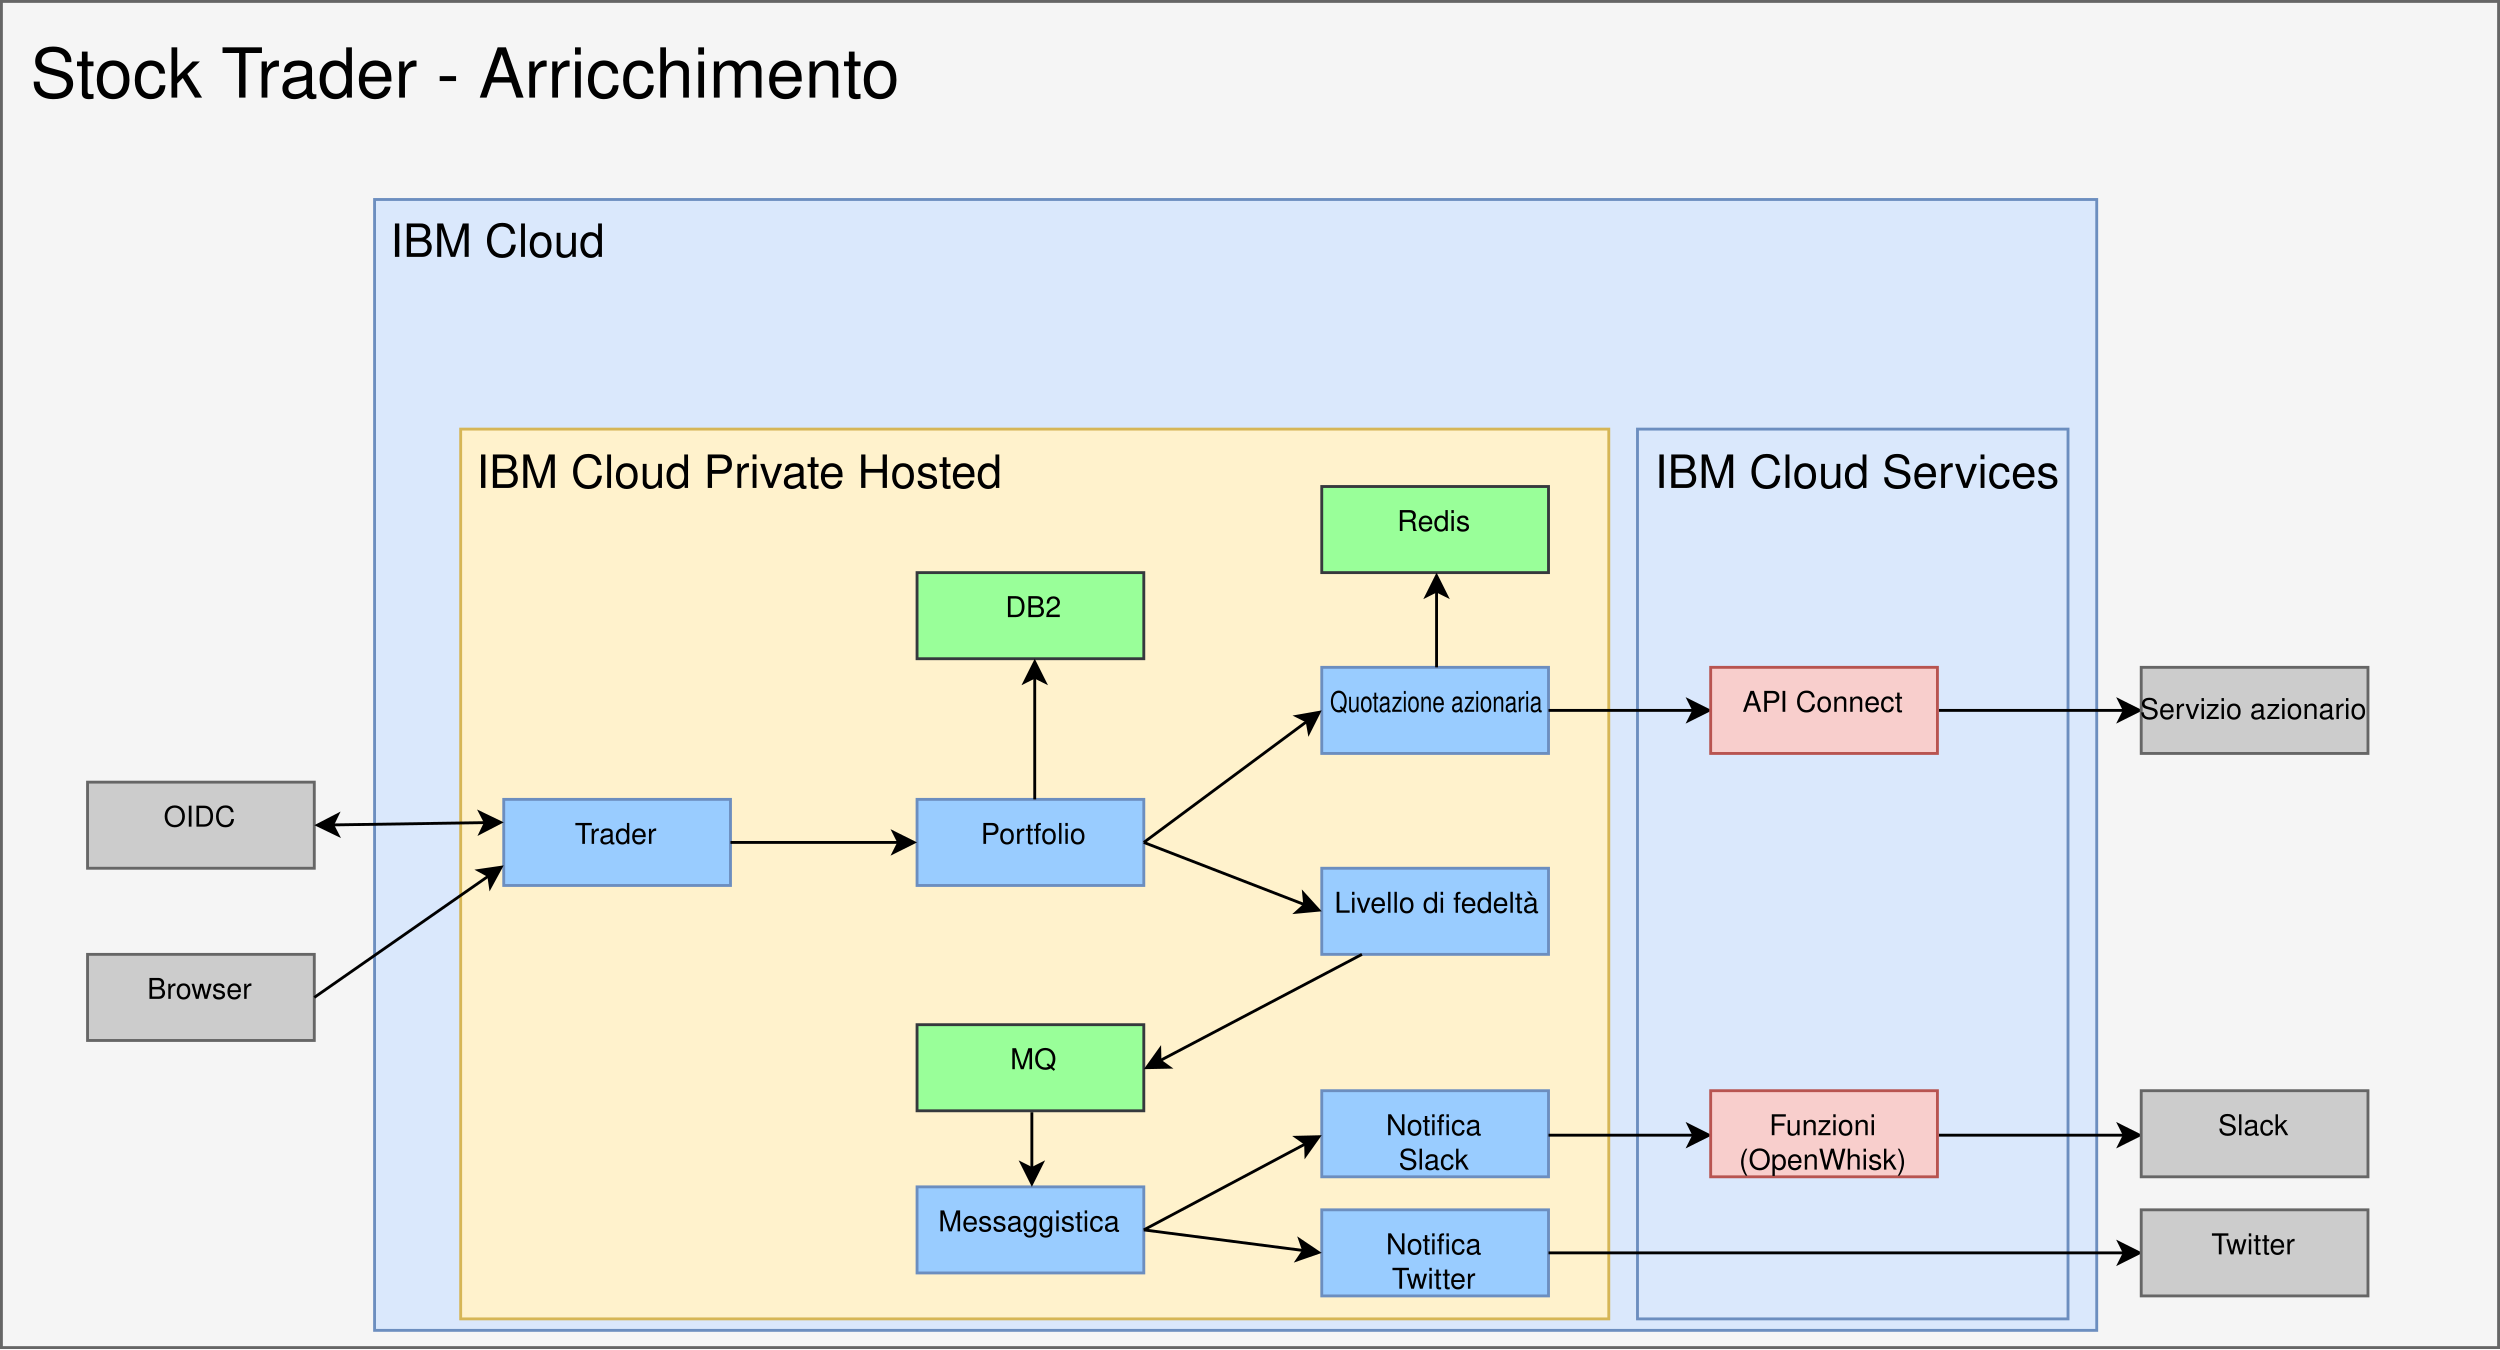
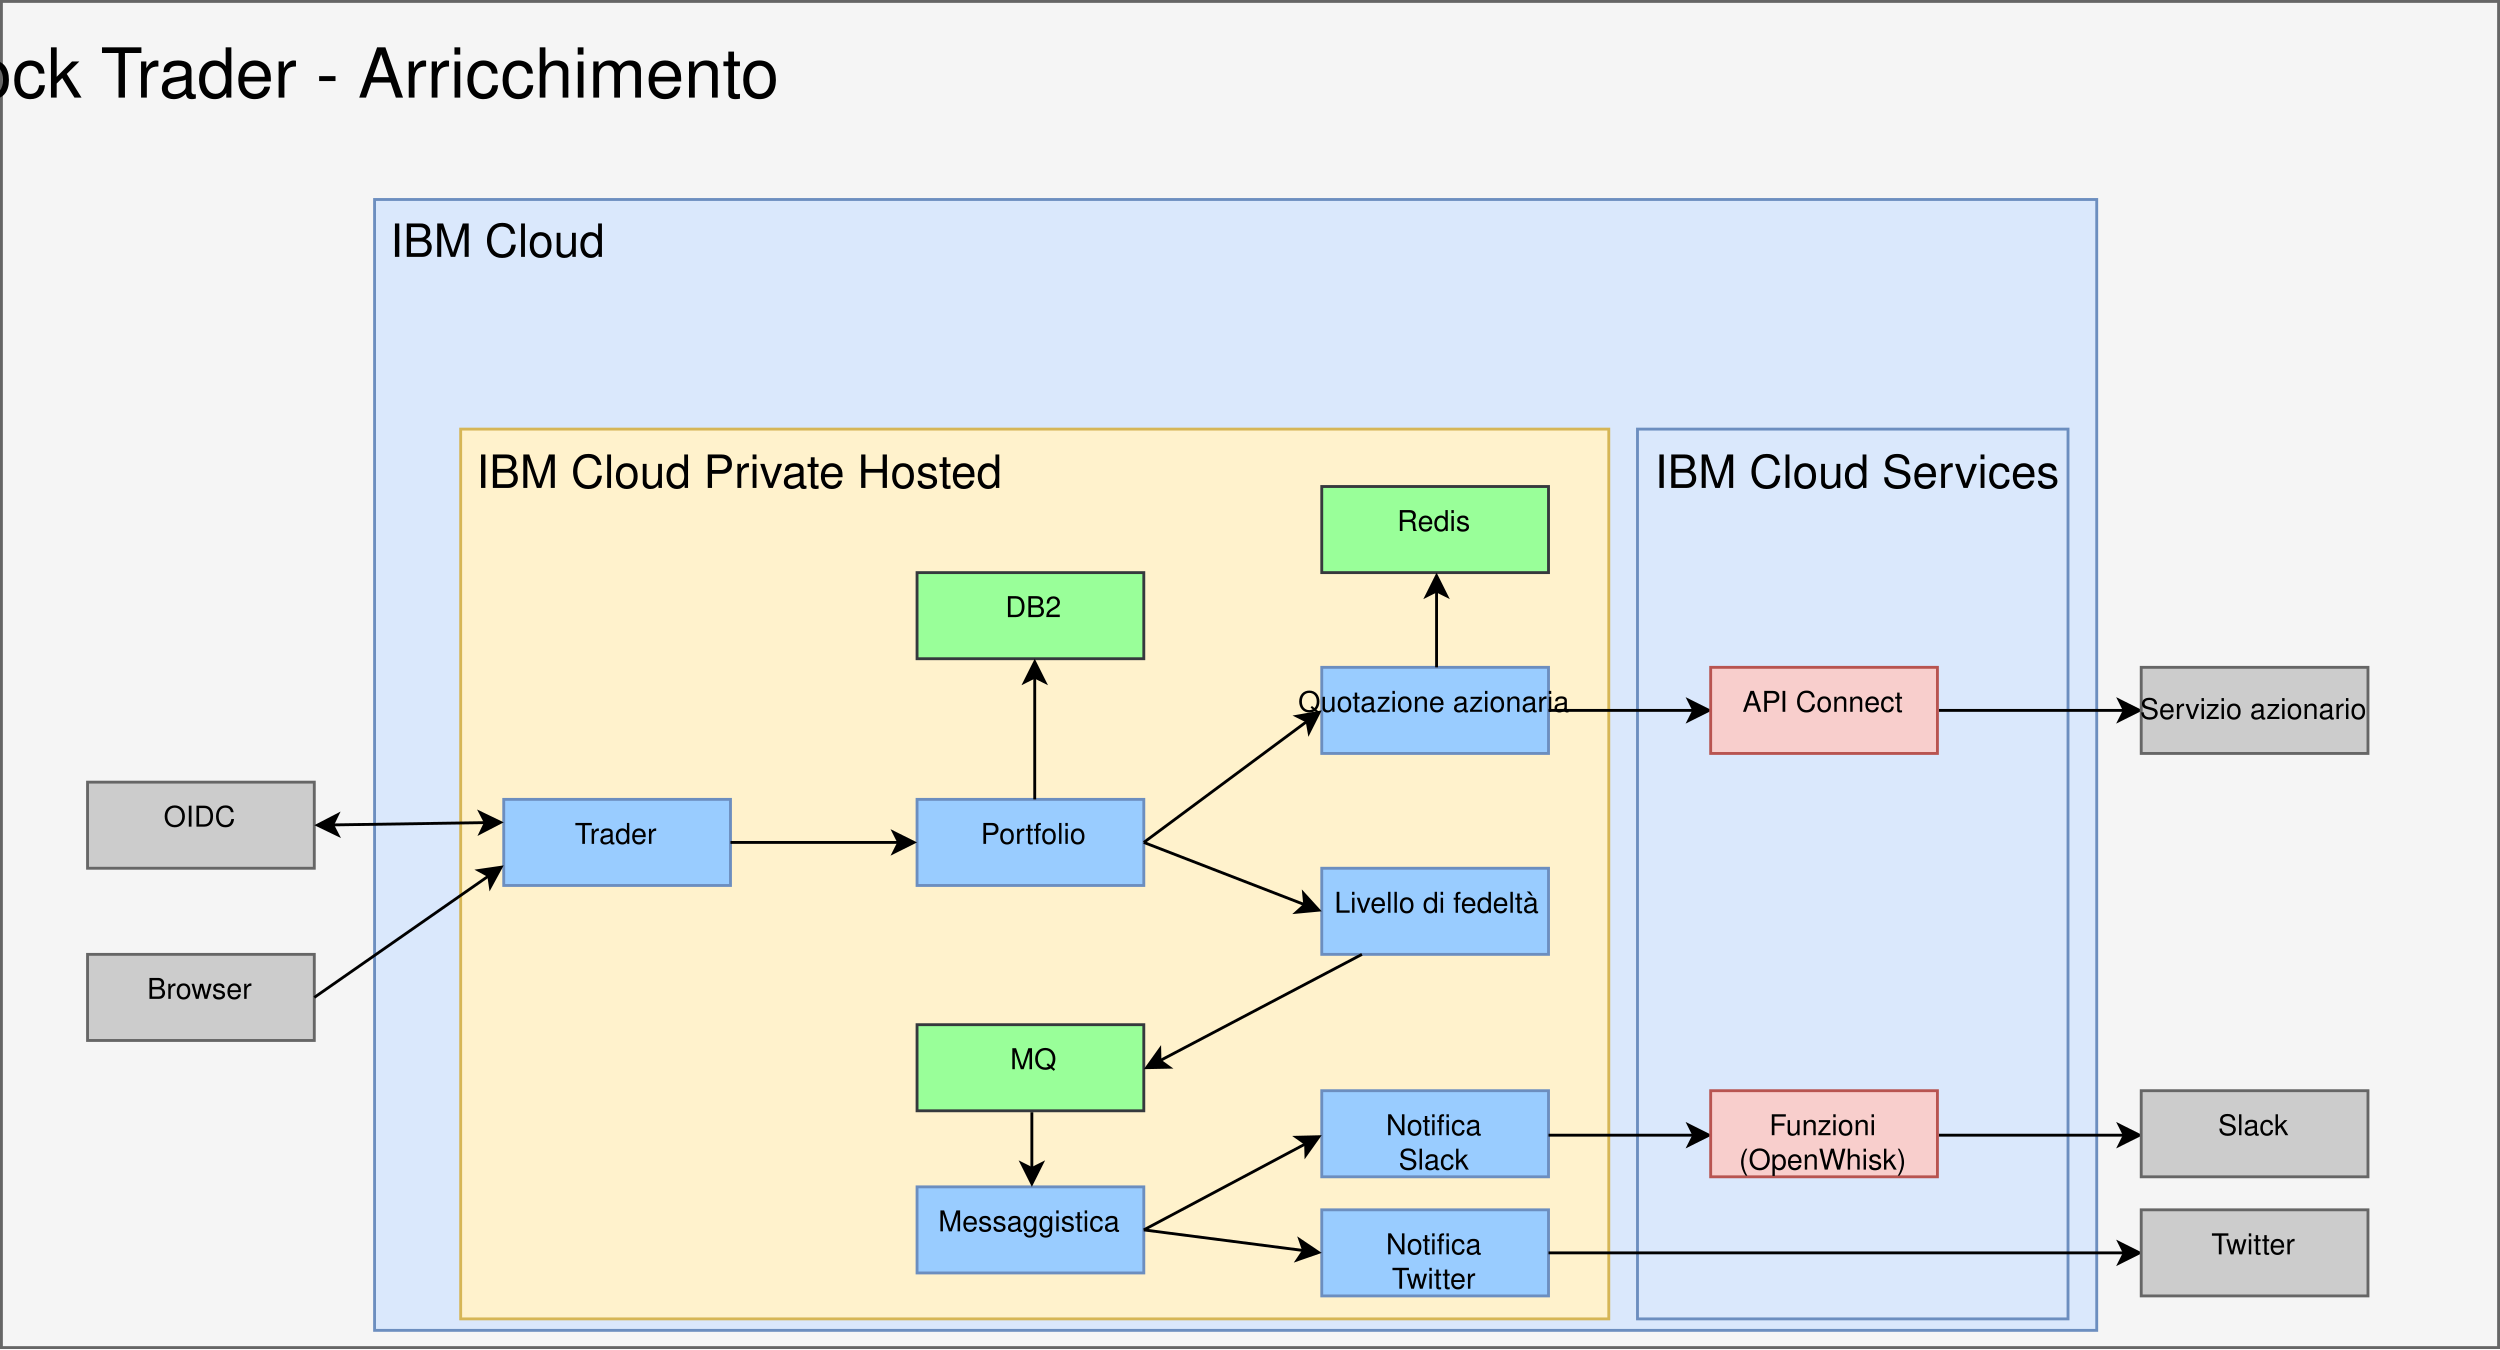
- <svg xmlns="http://www.w3.org/2000/svg" width="871px" height="470px" version="1.1" id="svg214">
-   <defs id="defs218" />
-   <g transform="translate(.5 .5)" id="g212">
-     <g pointer-events="none" id="g10">
-       <rect width="870" height="469" fill="#f5f5f5" stroke="#666" id="rect4" />
-       <rect x="130" y="69" width="600" height="394" fill="#dae8fc" stroke="#6c8ebf" id="rect6" />
-       <rect x="570" y="149" width="150" height="310" fill="#dae8fc" stroke="#6c8ebf" id="rect8" />
+ <svg xmlns="http://www.w3.org/2000/svg" width="871px" height="470px" version="1.1">
+   <g transform="translate(.5 .5)">
+     <g pointer-events="none">
+       <rect width="870" height="469" fill="#f5f5f5" stroke="#666" />
+       <rect x="130" y="69" width="600" height="394" fill="#dae8fc" stroke="#6c8ebf" />
+       <rect x="570" y="149" width="150" height="310" fill="#dae8fc" stroke="#6c8ebf" />
    </g>
-     <g font-size="24px" id="g14" transform="translate(42)" style="font-size:24px;font-family:Helvetica;text-anchor:middle">
-       <text x="119.5" y="33.5" id="text12">Stock Trader - Arricchimento</text>
+     <g font-family="Helvetica" font-size="24px" text-anchor="middle">
+       <text x="119.5" y="33.5">Stock Trader - Arricchimento</text>
    </g>
-     <rect x="160" y="149" width="400" height="310" fill="#fff2cc" pointer-events="none" stroke="#d6b656" id="rect16" />
-     <g font-family="Helvetica" font-size="16px" id="g20">
-       <text x="165.5" y="169.5" id="text18">IBM Cloud Private Hosted</text>
+     <rect x="160" y="149" width="400" height="310" fill="#fff2cc" pointer-events="none" stroke="#d6b656" />
+     <g font-family="Helvetica" font-size="16px">
+       <text x="165.5" y="169.5">IBM Cloud Private Hosted</text>
    </g>
-     <rect x="319" y="199" width="79" height="30" fill="#9f9" pointer-events="none" stroke="#36393d" id="rect22" />
-     <g font-family="Helvetica" font-size="10px" text-anchor="middle" id="g26">
-       <text x="359.5" y="214.5" id="text24">DB2</text>
+     <rect x="319" y="199" width="79" height="30" fill="#9f9" pointer-events="none" stroke="#36393d" />
+     <g font-family="Helvetica" font-size="10px" text-anchor="middle">
+       <text x="359.5" y="214.5">DB2</text>
    </g>
-     <rect x="460" y="169" width="79" height="30" fill="#9f9" pointer-events="none" stroke="#36393d" id="rect28" />
-     <g font-family="Helvetica" font-size="10px" text-anchor="middle" id="g32">
-       <text x="499" y="184.5" id="text30">Redis</text>
+     <rect x="460" y="169" width="79" height="30" fill="#9f9" pointer-events="none" stroke="#36393d" />
+     <g font-family="Helvetica" font-size="10px" text-anchor="middle">
+       <text x="499" y="184.5">Redis</text>
    </g>
-     <rect x="319" y="356.5" width="79" height="30" fill="#9f9" pointer-events="none" stroke="#36393d" id="rect34" />
-     <g font-family="Helvetica" font-size="10px" text-anchor="middle" id="g38">
-       <text x="359.5" y="372" id="text36">MQ</text>
+     <rect x="319" y="356.5" width="79" height="30" fill="#9f9" pointer-events="none" stroke="#36393d" />
+     <g font-family="Helvetica" font-size="10px" text-anchor="middle">
+       <text x="359.5" y="372">MQ</text>
    </g>
-     <rect x="175" y="278" width="79" height="30" fill="#9cf" pointer-events="none" stroke="#6c8ebf" id="rect40" />
-     <g font-family="Helvetica" font-size="10px" text-anchor="middle" id="g44">
-       <text x="214" y="293.5" id="text42">Trader</text>
+     <rect x="175" y="278" width="79" height="30" fill="#9cf" pointer-events="none" stroke="#6c8ebf" />
+     <g font-family="Helvetica" font-size="10px" text-anchor="middle">
+       <text x="214" y="293.5">Trader</text>
    </g>
-     <rect x="319" y="278" width="79" height="30" fill="#9cf" pointer-events="none" stroke="#6c8ebf" id="rect46" />
-     <g font-family="Helvetica" font-size="10px" text-anchor="middle" id="g50">
-       <text x="359.5" y="293.5" id="text48">Portfolio</text>
+     <rect x="319" y="278" width="79" height="30" fill="#9cf" pointer-events="none" stroke="#6c8ebf" />
+     <g font-family="Helvetica" font-size="10px" text-anchor="middle">
+       <text x="359.5" y="293.5">Portfolio</text>
    </g>
-     <rect x="319" y="413" width="79" height="30" fill="#9cf" pointer-events="none" stroke="#6c8ebf" id="rect52" />
-     <g font-family="Helvetica" font-size="10px" text-anchor="middle" id="g56">
-       <text x="358" y="428.5" id="text54">Messaggistica</text>
+     <rect x="319" y="413" width="79" height="30" fill="#9cf" pointer-events="none" stroke="#6c8ebf" />
+     <g font-family="Helvetica" font-size="10px" text-anchor="middle">
+       <text x="358" y="428.5">Messaggistica</text>
    </g>
-     <rect x="460" y="232" width="79" height="30" fill="#9cf" pointer-events="none" stroke="#6c8ebf" id="rect58" />
-     <g font-size="10px" id="g62" transform="matrix(0.9453341,0,0,1,29.32954,0)" style="font-size:10px;font-family:Helvetica;text-anchor:middle">
-       <text x="546.987" y="225.211" id="text60" transform="scale(0.9099447,1.098968)" style="font-size:9.099px;stroke-width:0.91">Quotazione azionaria</text>
+     <rect x="460" y="232" width="79" height="30" fill="#9cf" pointer-events="none" stroke="#6c8ebf" />
+     <g font-family="Helvetica" font-size="10px" text-anchor="middle">
+       <text x="499" y="247.5">Quotazione azionaria</text>
    </g>
-     <rect x="460" y="302" width="79" height="30" fill="#9cf" pointer-events="none" stroke="#6c8ebf" id="rect64" />
-     <g font-family="Helvetica" font-size="10px" text-anchor="middle" id="g68">
-       <text x="500" y="317.5" id="text66">Livello di fedeltà</text>
+     <rect x="460" y="302" width="79" height="30" fill="#9cf" pointer-events="none" stroke="#6c8ebf" />
+     <g font-family="Helvetica" font-size="10px" text-anchor="middle">
+       <text x="500" y="317.5">Livello di fedeltà</text>
    </g>
-     <rect x="460" y="379.5" width="79" height="30" fill="#9cf" pointer-events="none" stroke="#6c8ebf" id="rect70" />
-     <g font-family="Helvetica" font-size="10px" text-anchor="middle" id="g76">
-       <text x="499" y="395" id="text72">Notifica</text>
-       <text x="499" y="407" id="text74">Slack</text>
+     <rect x="460" y="379.5" width="79" height="30" fill="#9cf" pointer-events="none" stroke="#6c8ebf" />
+     <g font-family="Helvetica" font-size="10px" text-anchor="middle">
+       <text x="499" y="395">Notifica</text>
+       <text x="499" y="407">Slack</text>
    </g>
-     <rect x="460" y="421" width="79" height="30" fill="#9cf" pointer-events="none" stroke="#6c8ebf" id="rect78" />
-     <g font-family="Helvetica" font-size="10px" text-anchor="middle" id="g84">
-       <text x="499" y="436.5" id="text80">Notifica</text>
-       <text x="499" y="448.5" id="text82">Twitter</text>
+     <rect x="460" y="421" width="79" height="30" fill="#9cf" pointer-events="none" stroke="#6c8ebf" />
+     <g font-family="Helvetica" font-size="10px" text-anchor="middle">
+       <text x="499" y="436.5">Notifica</text>
+       <text x="499" y="448.5">Twitter</text>
    </g>
-     <g pointer-events="none" stroke="#000" stroke-miterlimit="10" id="g118">
-       <path d="m254 293h58.63" fill="none" id="path86" />
-       <path d="m317.88 293-7 3.5 1.75-3.5-1.75-3.5z" id="path88" />
-       <path d="m398 293 56.89-42.21" fill="none" id="path90" />
-       <path d="m459.1 247.67-3.53 6.98-0.68-3.86-3.5-1.76z" id="path92" />
-       <path d="m398 293 56.06 21.7" fill="none" id="path94" />
-       <path d="m458.96 316.6-7.79 0.73 2.89-2.63-0.37-3.89z" id="path96" />
-       <path d="m360 278v-42.63" fill="none" id="path98" />
-       <path d="m360 230.12 3.5 7-3.5-1.75-3.5 1.75z" id="path100" />
-       <path d="m500 232v-26.63" fill="none" id="path102" />
-       <path d="m500 200.12 3.5 7-3.5-1.75-3.5 1.75z" id="path104" />
-       <path d="m359 387v19.63" fill="none" id="path106" />
-       <path d="m359 411.88-3.5-7 3.5 1.75 3.5-1.75z" id="path108" />
-       <path d="m398 428 56.38-30.01" fill="none" id="path110" />
-       <path d="m459.01 395.53-4.53 6.37-0.1-3.91-3.19-2.27z" id="path112" />
-       <path d="m398 428 55.68 7.19" fill="none" id="path114" />
-       <path d="m458.89 435.86-7.39 2.57 2.18-3.24-1.28-3.7z" id="path116" />
+     <g pointer-events="none" stroke="#000" stroke-miterlimit="10">
+       <path d="m254 293h58.63" fill="none" />
+       <path d="m317.88 293-7 3.5 1.75-3.5-1.75-3.5z" />
+       <path d="m398 293 56.89-42.21" fill="none" />
+       <path d="m459.1 247.67-3.53 6.98-0.68-3.86-3.5-1.76z" />
+       <path d="m398 293 56.06 21.7" fill="none" />
+       <path d="m458.96 316.6-7.79 0.73 2.89-2.63-0.37-3.89z" />
+       <path d="m360 278v-42.63" fill="none" />
+       <path d="m360 230.12 3.5 7-3.5-1.75-3.5 1.75z" />
+       <path d="m500 232v-26.63" fill="none" />
+       <path d="m500 200.12 3.5 7-3.5-1.75-3.5 1.75z" />
+       <path d="m359 387v19.63" fill="none" />
+       <path d="m359 411.88-3.5-7 3.5 1.75 3.5-1.75z" />
+       <path d="m398 428 56.38-30.01" fill="none" />
+       <path d="m459.01 395.53-4.53 6.37-0.1-3.91-3.19-2.27z" />
+       <path d="m398 428 55.68 7.19" fill="none" />
+       <path d="m458.89 435.86-7.39 2.57 2.18-3.24-1.28-3.7z" />
    </g>
-     <g font-family="Helvetica" font-size="16px" id="g122">
-       <text x="135.5" y="89" id="text120">IBM Cloud</text>
+     <g font-family="Helvetica" font-size="16px">
+       <text x="135.5" y="89">IBM Cloud</text>
    </g>
-     <g pointer-events="none" stroke="#000" stroke-miterlimit="10" id="g144">
-       <path d="m539 247h50.63" fill="none" id="path124" />
-       <path d="m594.88 247-7 3.5 1.75-3.5-1.75-3.5z" id="path126" />
-       <path d="m675 247h64.63" fill="none" id="path128" />
-       <path d="m744.88 247-7 3.5 1.75-3.5-1.75-3.5z" id="path130" />
-       <path d="m539 395h50.63" fill="none" id="path132" />
-       <path d="m594.88 395-7 3.5 1.75-3.5-1.75-3.5z" id="path134" />
-       <path d="m539 436h200.63" fill="none" id="path136" />
-       <path d="m744.88 436-7 3.5 1.75-3.5-1.75-3.5z" id="path138" />
-       <path d="m675 395h64.63" fill="none" id="path140" />
-       <path d="m744.88 395-7 3.5 1.75-3.5-1.75-3.5z" id="path142" />
+     <g pointer-events="none" stroke="#000" stroke-miterlimit="10">
+       <path d="m539 247h50.63" fill="none" />
+       <path d="m594.88 247-7 3.5 1.75-3.5-1.75-3.5z" />
+       <path d="m675 247h64.63" fill="none" />
+       <path d="m744.88 247-7 3.5 1.75-3.5-1.75-3.5z" />
+       <path d="m539 395h50.63" fill="none" />
+       <path d="m594.88 395-7 3.5 1.75-3.5-1.75-3.5z" />
+       <path d="m539 436h200.63" fill="none" />
+       <path d="m744.88 436-7 3.5 1.75-3.5-1.75-3.5z" />
+       <path d="m675 395h64.63" fill="none" />
+       <path d="m744.88 395-7 3.5 1.75-3.5-1.75-3.5z" />
    </g>
-     <g font-family="Helvetica" font-size="16px" text-anchor="middle" id="g148">
-       <text x="646.5" y="169.5" id="text146">IBM Cloud Services</text>
+     <g font-family="Helvetica" font-size="16px" text-anchor="middle">
+       <text x="646.5" y="169.5">IBM Cloud Services</text>
    </g>
-     <rect x="595.5" y="379.5" width="79" height="30" fill="#f8cecc" pointer-events="none" stroke="#b85450" id="rect150" />
-     <g font-family="Helvetica" font-size="10px" text-anchor="middle" id="g156">
-       <text x="634.5" y="395" id="text152">Funzioni</text>
-       <text x="634.5" y="407" id="text154">(OpenWhisk)</text>
+     <rect x="595.5" y="379.5" width="79" height="30" fill="#f8cecc" pointer-events="none" stroke="#b85450" />
+     <g font-family="Helvetica" font-size="10px" text-anchor="middle">
+       <text x="634.5" y="395">Funzioni</text>
+       <text x="634.5" y="407">(OpenWhisk)</text>
    </g>
-     <rect x="595.5" y="232" width="79" height="30" fill="#f8cecc" pointer-events="none" stroke="#b85450" id="rect158" />
-     <g font-family="Helvetica" font-size="10px" text-anchor="middle" id="g162">
-       <text x="634.5" y="247.5" id="text160">API Connect</text>
+     <rect x="595.5" y="232" width="79" height="30" fill="#f8cecc" pointer-events="none" stroke="#b85450" />
+     <g font-family="Helvetica" font-size="10px" text-anchor="middle">
+       <text x="634.5" y="247.5">API Connect</text>
    </g>
-     <rect x="745.5" y="421" width="79" height="30" fill="#ccc" pointer-events="none" stroke="#666" id="rect164" />
-     <g font-family="Helvetica" font-size="10px" text-anchor="middle" id="g168">
-       <text x="784.5" y="436.5" id="text166">Twitter</text>
+     <rect x="745.5" y="421" width="79" height="30" fill="#ccc" pointer-events="none" stroke="#666" />
+     <g font-family="Helvetica" font-size="10px" text-anchor="middle">
+       <text x="784.5" y="436.5">Twitter</text>
    </g>
-     <rect x="745.5" y="379.5" width="79" height="30" fill="#ccc" pointer-events="none" stroke="#666" id="rect170" />
-     <g font-family="Helvetica" font-size="10px" text-anchor="middle" id="g174">
-       <text x="784.5" y="395" id="text172">Slack</text>
+     <rect x="745.5" y="379.5" width="79" height="30" fill="#ccc" pointer-events="none" stroke="#666" />
+     <g font-family="Helvetica" font-size="10px" text-anchor="middle">
+       <text x="784.5" y="395">Slack</text>
    </g>
-     <rect x="30" y="332" width="79" height="30" fill="#ccc" pointer-events="none" stroke="#666" id="rect176" />
-     <g font-family="Helvetica" font-size="10px" text-anchor="middle" id="g180">
-       <text x="69" y="347.5" id="text178">Browser</text>
+     <rect x="30" y="332" width="79" height="30" fill="#ccc" pointer-events="none" stroke="#666" />
+     <g font-family="Helvetica" font-size="10px" text-anchor="middle">
+       <text x="69" y="347.5">Browser</text>
    </g>
-     <rect x="30" y="272" width="79" height="30" fill="#ccc" pointer-events="none" stroke="#666" id="rect182" />
-     <g font-family="Helvetica" font-size="10px" text-anchor="middle" id="g186">
-       <text x="69" y="287.5" id="text184">OIDC</text>
+     <rect x="30" y="272" width="79" height="30" fill="#ccc" pointer-events="none" stroke="#666" />
+     <g font-family="Helvetica" font-size="10px" text-anchor="middle">
+       <text x="69" y="287.5">OIDC</text>
    </g>
-     <g pointer-events="none" id="g202">
-       <g stroke="#000" stroke-miterlimit="10" id="g198">
-         <path d="m109 347 60.78-42.36" fill="none" id="path188" />
-         <path d="m174.08 301.64-3.74 6.87-0.56-3.87-3.44-1.87z" id="path190" />
-         <path d="m115.37 286.9 53.26-0.8" fill="none" id="path192" />
-         <path d="m110.12 286.98 6.94-3.6-1.69 3.52 1.8 3.48z" id="path194" />
-         <path d="m173.88 286.02-6.94 3.6 1.69-3.52-1.8-3.48z" id="path196" />
+     <g pointer-events="none">
+       <g stroke="#000" stroke-miterlimit="10">
+         <path d="m109 347 60.78-42.36" fill="none" />
+         <path d="m174.08 301.64-3.74 6.87-0.56-3.87-3.44-1.87z" />
+         <path d="m115.37 286.9 53.26-0.8" fill="none" />
+         <path d="m110.12 286.98 6.94-3.6-1.69 3.52 1.8 3.48z" />
+         <path d="m173.88 286.02-6.94 3.6 1.69-3.52-1.8-3.48z" />
      </g>
-       <rect x="745.5" y="232" width="79" height="30" fill="#ccc" stroke="#666" id="rect200" />
+       <rect x="745.5" y="232" width="79" height="30" fill="#ccc" stroke="#666" />
    </g>
-     <g font-family="Helvetica" font-size="10px" text-anchor="middle" id="g206">
-       <text x="784.5" y="250" id="text204">Servizio azionario</text>
+     <g font-family="Helvetica" font-size="10px" text-anchor="middle">
+       <text x="784.5" y="250">Servizio azionario</text>
    </g>
-     <path d="m474 332-70.36 37.03" fill="none" pointer-events="none" stroke="#000" stroke-miterlimit="10" id="path208" />
-     <path d="m398.99 371.48 4.56-6.36 0.09 3.91 3.17 2.29z" pointer-events="none" stroke="#000" stroke-miterlimit="10" id="path210" />
+     <path d="m474 332-70.36 37.03" fill="none" pointer-events="none" stroke="#000" stroke-miterlimit="10" />
+     <path d="m398.99 371.48 4.56-6.36 0.09 3.91 3.17 2.29z" pointer-events="none" stroke="#000" stroke-miterlimit="10" />
  </g>
</svg>
